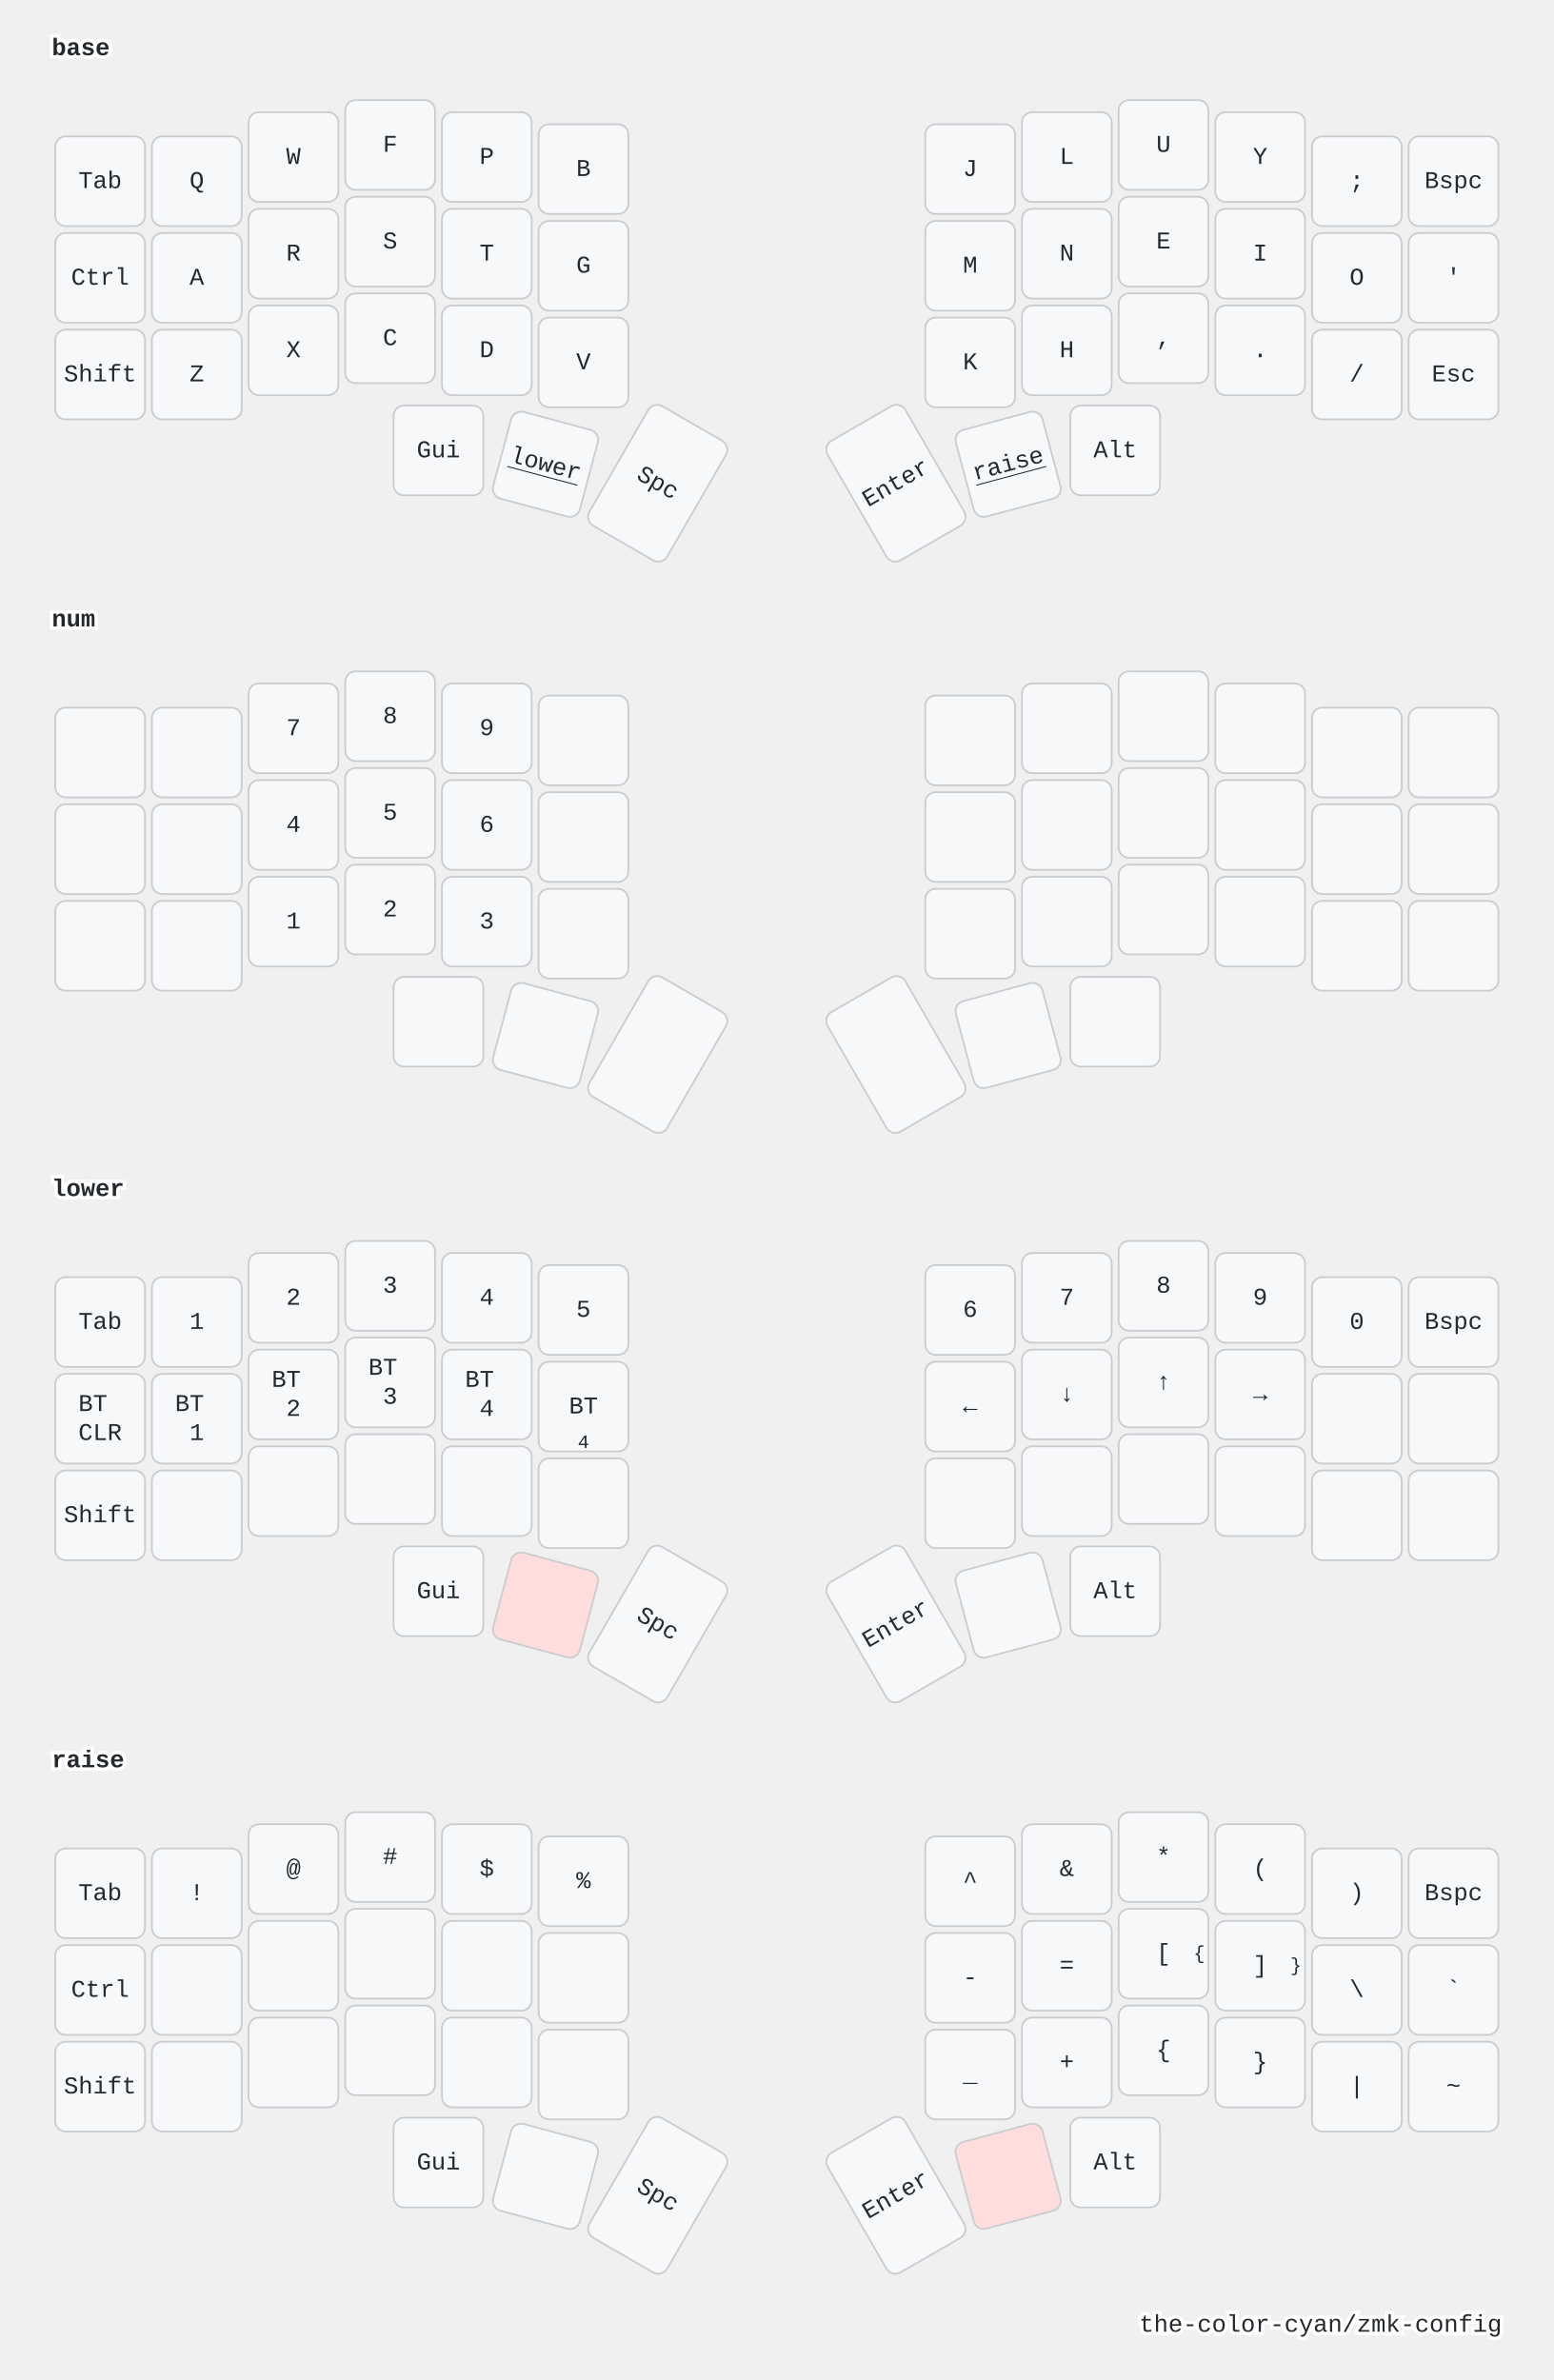
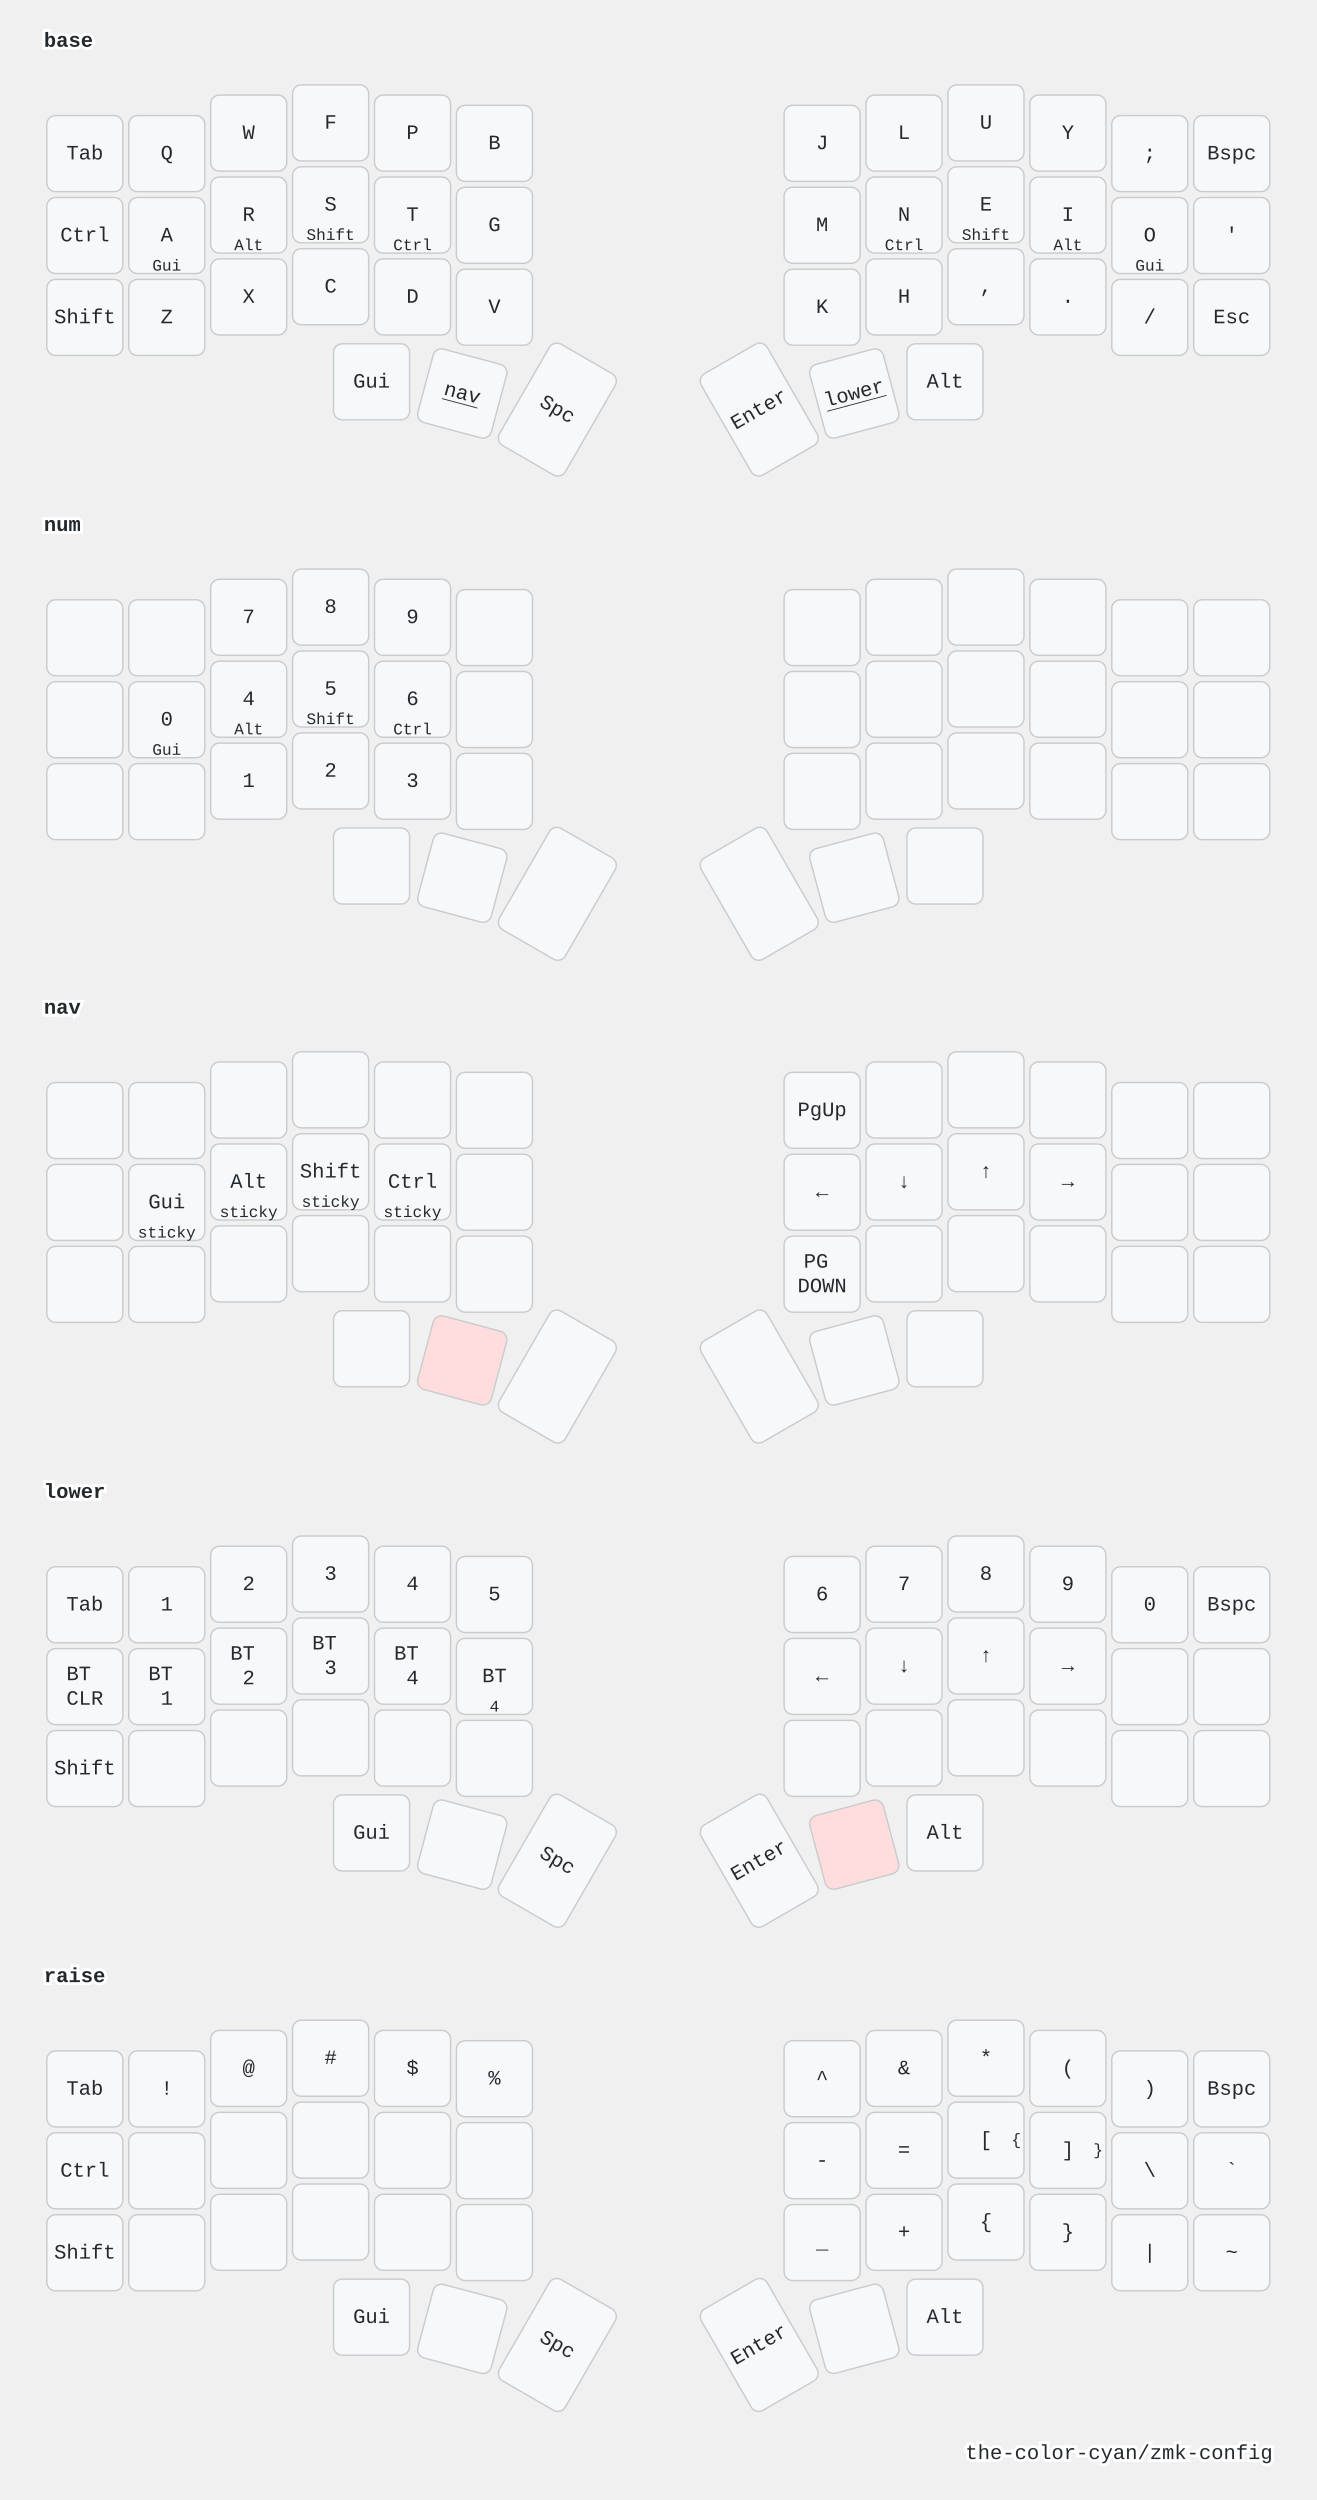
- <svg xmlns="http://www.w3.org/2000/svg" width="900" height="1379" viewBox="0 0 900 1379" class="keymap">
+ <svg xmlns="http://www.w3.org/2000/svg" width="900" height="1709" viewBox="0 0 900 1709" class="keymap">
  <style>/* inherit to force styles through use tags */
svg path {
    fill: inherit;
}

/* font and background color specifications */
svg.keymap {
    font-family: SFMono-Regular,Consolas,Liberation Mono,Menlo,monospace;
    font-size: 14px;
    font-kerning: normal;
    text-rendering: optimizeLegibility;
    fill: #24292e;
}

/* default key styling */
rect.key {
    fill: #f6f8fa;
}

rect.key, rect.combo {
    stroke: #c9cccf;
    stroke-width: 1;
}

/* default key side styling, only used is draw_key_sides is set */
rect.side {
    filter: brightness(90%);
}

/* color accent for combo boxes */
rect.combo, rect.combo-separate {
    fill: #cdf;
}

/* color accent for held keys */
rect.held, rect.combo.held {
    fill: #fdd;
}

/* color accent for ghost (optional) keys */
rect.ghost, rect.combo.ghost {
    stroke-dasharray: 4, 4;
    stroke-width: 2;
}

text {
    text-anchor: middle;
    dominant-baseline: middle;
}

/* styling for layer labels */
text.label {
    font-weight: bold;
    text-anchor: start;
    stroke: white;
    stroke-width: 4;
    paint-order: stroke;
}

/* styling for optional footer */
text.footer {
    text-anchor: end;
    dominant-baseline: auto;
    stroke: white;
    stroke-width: 4;
    paint-order: stroke;
}

/* styling for combo tap, and key non-tap label text */
text.combo, text.hold, text.shifted, text.left, text.right {
    font-size: 11px;
}

text.hold {
    text-anchor: middle;
    dominant-baseline: auto;
}

text.shifted {
    text-anchor: middle;
    dominant-baseline: hanging;
}

text.left {
    text-anchor: start;
}

text.right {
    text-anchor: end;
}

text.layer-activator {
    text-decoration: underline;
}

/* styling for hold/shifted label text in combo box */
text.combo.hold, text.combo.shifted, text.combo.left, text.combo.right {
    font-size: 8px;
}

/* lighter symbol for transparent keys */
text.trans {
    fill: #7b7e81;
}

/* styling for combo dendrons */
path.combo {
    stroke-width: 1;
    stroke: gray;
    fill: none;
}

/* Start Tabler Icons Cleanup */
/* cannot use height/width with glyphs */
.icon-tabler &gt; path {
    fill: inherit;
    stroke: inherit;
    stroke-width: 2;
}
/* hide tabler's default box */
.icon-tabler &gt; path[stroke="none"][fill="none"] {
    visibility: hidden;
}
/* End Tabler Icons Cleanup */

@media (prefers-color-scheme: dark) {
svg.keymap { fill: #d1d6db; }
rect.key { fill: #3f4750; }
rect.key, rect.combo { stroke: #60666c; }
rect.combo, rect.combo-separate { fill: #1f3d7a; }
rect.held, rect.combo.held { fill: #854747; }
text.label, text.footer { stroke: black; }
text.trans { fill: #7e8184; }
path.combo { stroke: #7f7f7f; }

}</style>
  <g transform="translate(30, 0)" class="layer-base">
    <text x="0" y="28" class="label" id="base">base</text>
    <g transform="translate(0, 56)">
      <g transform="translate(28, 49)" class="key keypos-0">
        <rect rx="6" ry="6" x="-26" y="-26" width="52" height="52" class="key" />
        <text x="0" y="0" class="key tap">Tab</text>
      </g>
      <g transform="translate(84, 49)" class="key keypos-1">
        <rect rx="6" ry="6" x="-26" y="-26" width="52" height="52" class="key" />
        <text x="0" y="0" class="key tap">Q</text>
      </g>
      <g transform="translate(140, 35)" class="key keypos-2">
        <rect rx="6" ry="6" x="-26" y="-26" width="52" height="52" class="key" />
        <text x="0" y="0" class="key tap">W</text>
      </g>
      <g transform="translate(196, 28)" class="key keypos-3">
        <rect rx="6" ry="6" x="-26" y="-26" width="52" height="52" class="key" />
        <text x="0" y="0" class="key tap">F</text>
      </g>
      <g transform="translate(252, 35)" class="key keypos-4">
        <rect rx="6" ry="6" x="-26" y="-26" width="52" height="52" class="key" />
        <text x="0" y="0" class="key tap">P</text>
      </g>
      <g transform="translate(308, 42)" class="key keypos-5">
        <rect rx="6" ry="6" x="-26" y="-26" width="52" height="52" class="key" />
        <text x="0" y="0" class="key tap">B</text>
      </g>
      <g transform="translate(532, 42)" class="key keypos-6">
        <rect rx="6" ry="6" x="-26" y="-26" width="52" height="52" class="key" />
        <text x="0" y="0" class="key tap">J</text>
      </g>
      <g transform="translate(588, 35)" class="key keypos-7">
        <rect rx="6" ry="6" x="-26" y="-26" width="52" height="52" class="key" />
        <text x="0" y="0" class="key tap">L</text>
      </g>
      <g transform="translate(644, 28)" class="key keypos-8">
        <rect rx="6" ry="6" x="-26" y="-26" width="52" height="52" class="key" />
        <text x="0" y="0" class="key tap">U</text>
      </g>
      <g transform="translate(700, 35)" class="key keypos-9">
        <rect rx="6" ry="6" x="-26" y="-26" width="52" height="52" class="key" />
        <text x="0" y="0" class="key tap">Y</text>
      </g>
      <g transform="translate(756, 49)" class="key keypos-10">
        <rect rx="6" ry="6" x="-26" y="-26" width="52" height="52" class="key" />
        <text x="0" y="0" class="key tap">;</text>
      </g>
      <g transform="translate(812, 49)" class="key keypos-11">
        <rect rx="6" ry="6" x="-26" y="-26" width="52" height="52" class="key" />
        <text x="0" y="0" class="key tap">Bspc</text>
      </g>
      <g transform="translate(28, 105)" class="key keypos-12">
        <rect rx="6" ry="6" x="-26" y="-26" width="52" height="52" class="key" />
        <text x="0" y="0" class="key tap">Ctrl</text>
      </g>
      <g transform="translate(84, 105)" class="key keypos-13">
        <rect rx="6" ry="6" x="-26" y="-26" width="52" height="52" class="key" />
        <text x="0" y="0" class="key tap">A</text>
+         <text x="0" y="24" class="key hold">Gui</text>
      </g>
      <g transform="translate(140, 91)" class="key keypos-14">
        <rect rx="6" ry="6" x="-26" y="-26" width="52" height="52" class="key" />
        <text x="0" y="0" class="key tap">R</text>
+         <text x="0" y="24" class="key hold">Alt</text>
      </g>
      <g transform="translate(196, 84)" class="key keypos-15">
        <rect rx="6" ry="6" x="-26" y="-26" width="52" height="52" class="key" />
        <text x="0" y="0" class="key tap">S</text>
+         <text x="0" y="24" class="key hold">Shift</text>
      </g>
      <g transform="translate(252, 91)" class="key keypos-16">
        <rect rx="6" ry="6" x="-26" y="-26" width="52" height="52" class="key" />
        <text x="0" y="0" class="key tap">T</text>
+         <text x="0" y="24" class="key hold">Ctrl</text>
      </g>
      <g transform="translate(308, 98)" class="key keypos-17">
        <rect rx="6" ry="6" x="-26" y="-26" width="52" height="52" class="key" />
        <text x="0" y="0" class="key tap">G</text>
      </g>
      <g transform="translate(532, 98)" class="key keypos-18">
        <rect rx="6" ry="6" x="-26" y="-26" width="52" height="52" class="key" />
        <text x="0" y="0" class="key tap">M</text>
      </g>
      <g transform="translate(588, 91)" class="key keypos-19">
        <rect rx="6" ry="6" x="-26" y="-26" width="52" height="52" class="key" />
        <text x="0" y="0" class="key tap">N</text>
+         <text x="0" y="24" class="key hold">Ctrl</text>
      </g>
      <g transform="translate(644, 84)" class="key keypos-20">
        <rect rx="6" ry="6" x="-26" y="-26" width="52" height="52" class="key" />
        <text x="0" y="0" class="key tap">E</text>
+         <text x="0" y="24" class="key hold">Shift</text>
      </g>
      <g transform="translate(700, 91)" class="key keypos-21">
        <rect rx="6" ry="6" x="-26" y="-26" width="52" height="52" class="key" />
        <text x="0" y="0" class="key tap">I</text>
+         <text x="0" y="24" class="key hold">Alt</text>
      </g>
      <g transform="translate(756, 105)" class="key keypos-22">
        <rect rx="6" ry="6" x="-26" y="-26" width="52" height="52" class="key" />
        <text x="0" y="0" class="key tap">O</text>
+         <text x="0" y="24" class="key hold">Gui</text>
      </g>
      <g transform="translate(812, 105)" class="key keypos-23">
        <rect rx="6" ry="6" x="-26" y="-26" width="52" height="52" class="key" />
        <text x="0" y="0" class="key tap">'</text>
      </g>
      <g transform="translate(28, 161)" class="key keypos-24">
        <rect rx="6" ry="6" x="-26" y="-26" width="52" height="52" class="key" />
        <text x="0" y="0" class="key tap">Shift</text>
      </g>
      <g transform="translate(84, 161)" class="key keypos-25">
        <rect rx="6" ry="6" x="-26" y="-26" width="52" height="52" class="key" />
        <text x="0" y="0" class="key tap">Z</text>
      </g>
      <g transform="translate(140, 147)" class="key keypos-26">
        <rect rx="6" ry="6" x="-26" y="-26" width="52" height="52" class="key" />
        <text x="0" y="0" class="key tap">X</text>
      </g>
      <g transform="translate(196, 140)" class="key keypos-27">
        <rect rx="6" ry="6" x="-26" y="-26" width="52" height="52" class="key" />
        <text x="0" y="0" class="key tap">C</text>
      </g>
      <g transform="translate(252, 147)" class="key keypos-28">
        <rect rx="6" ry="6" x="-26" y="-26" width="52" height="52" class="key" />
        <text x="0" y="0" class="key tap">D</text>
      </g>
      <g transform="translate(308, 154)" class="key keypos-29">
        <rect rx="6" ry="6" x="-26" y="-26" width="52" height="52" class="key" />
        <text x="0" y="0" class="key tap">V</text>
      </g>
      <g transform="translate(532, 154)" class="key keypos-30">
        <rect rx="6" ry="6" x="-26" y="-26" width="52" height="52" class="key" />
        <text x="0" y="0" class="key tap">K</text>
      </g>
      <g transform="translate(588, 147)" class="key keypos-31">
        <rect rx="6" ry="6" x="-26" y="-26" width="52" height="52" class="key" />
        <text x="0" y="0" class="key tap">H</text>
      </g>
      <g transform="translate(644, 140)" class="key keypos-32">
        <rect rx="6" ry="6" x="-26" y="-26" width="52" height="52" class="key" />
        <text x="0" y="0" class="key tap">,</text>
      </g>
      <g transform="translate(700, 147)" class="key keypos-33">
        <rect rx="6" ry="6" x="-26" y="-26" width="52" height="52" class="key" />
        <text x="0" y="0" class="key tap">.</text>
      </g>
      <g transform="translate(756, 161)" class="key keypos-34">
        <rect rx="6" ry="6" x="-26" y="-26" width="52" height="52" class="key" />
        <text x="0" y="0" class="key tap">/</text>
      </g>
      <g transform="translate(812, 161)" class="key keypos-35">
        <rect rx="6" ry="6" x="-26" y="-26" width="52" height="52" class="key" />
        <text x="0" y="0" class="key tap">Esc</text>
      </g>
      <g transform="translate(224, 205)" class="key keypos-36">
        <rect rx="6" ry="6" x="-26" y="-26" width="52" height="52" class="key" />
        <text x="0" y="0" class="key tap">Gui</text>
      </g>
      <g transform="translate(286, 213) rotate(15.0)" class="key keypos-37">
        <rect rx="6" ry="6" x="-26" y="-26" width="52" height="52" class="key" />
-         <a href="#lower">
-           <text x="0" y="0" class="key tap layer-activator">lower</text>
+         <a href="#nav">
+           <text x="0" y="0" class="key tap layer-activator">nav</text>
        </a>
      </g>
      <g transform="translate(351, 224) rotate(30.0)" class="key keypos-38">
        <rect rx="6" ry="6" x="-26" y="-40" width="52" height="80" class="key" />
        <text x="0" y="0" class="key tap">Spc</text>
      </g>
      <g transform="translate(489, 224) rotate(-30.0)" class="key keypos-39">
        <rect rx="6" ry="6" x="-26" y="-40" width="52" height="80" class="key" />
        <text x="0" y="0" class="key tap">Enter</text>
      </g>
      <g transform="translate(554, 213) rotate(-15.0)" class="key keypos-40">
        <rect rx="6" ry="6" x="-26" y="-26" width="52" height="52" class="key" />
-         <a href="#raise">
-           <text x="0" y="0" class="key tap layer-activator">raise</text>
+         <a href="#lower">
+           <text x="0" y="0" class="key tap layer-activator">lower</text>
        </a>
      </g>
      <g transform="translate(616, 205)" class="key keypos-41">
        <rect rx="6" ry="6" x="-26" y="-26" width="52" height="52" class="key" />
        <text x="0" y="0" class="key tap">Alt</text>
      </g>
    </g>
  </g>
  <g transform="translate(30, 331)" class="layer-num">
    <text x="0" y="28" class="label" id="num">num</text>
    <g transform="translate(0, 56)">
-       <g transform="translate(28, 49)" class="key keypos-0">
-         <rect rx="6" ry="6" x="-26" y="-26" width="52" height="52" class="key" />
-       </g>
-       <g transform="translate(84, 49)" class="key keypos-1">
-         <rect rx="6" ry="6" x="-26" y="-26" width="52" height="52" class="key" />
+       <g transform="translate(28, 49)" class="key trans keypos-0">
+         <rect rx="6" ry="6" x="-26" y="-26" width="52" height="52" class="key trans" />
+       </g>
+       <g transform="translate(84, 49)" class="key trans keypos-1">
+         <rect rx="6" ry="6" x="-26" y="-26" width="52" height="52" class="key trans" />
      </g>
      <g transform="translate(140, 35)" class="key keypos-2">
        <rect rx="6" ry="6" x="-26" y="-26" width="52" height="52" class="key" />
        <text x="0" y="0" class="key tap">7</text>
      </g>
      <g transform="translate(196, 28)" class="key keypos-3">
        <rect rx="6" ry="6" x="-26" y="-26" width="52" height="52" class="key" />
        <text x="0" y="0" class="key tap">8</text>
      </g>
      <g transform="translate(252, 35)" class="key keypos-4">
        <rect rx="6" ry="6" x="-26" y="-26" width="52" height="52" class="key" />
        <text x="0" y="0" class="key tap">9</text>
      </g>
-       <g transform="translate(308, 42)" class="key keypos-5">
-         <rect rx="6" ry="6" x="-26" y="-26" width="52" height="52" class="key" />
-       </g>
-       <g transform="translate(532, 42)" class="key keypos-6">
-         <rect rx="6" ry="6" x="-26" y="-26" width="52" height="52" class="key" />
-       </g>
-       <g transform="translate(588, 35)" class="key keypos-7">
-         <rect rx="6" ry="6" x="-26" y="-26" width="52" height="52" class="key" />
-       </g>
-       <g transform="translate(644, 28)" class="key keypos-8">
-         <rect rx="6" ry="6" x="-26" y="-26" width="52" height="52" class="key" />
-       </g>
-       <g transform="translate(700, 35)" class="key keypos-9">
-         <rect rx="6" ry="6" x="-26" y="-26" width="52" height="52" class="key" />
-       </g>
-       <g transform="translate(756, 49)" class="key keypos-10">
-         <rect rx="6" ry="6" x="-26" y="-26" width="52" height="52" class="key" />
-       </g>
-       <g transform="translate(812, 49)" class="key keypos-11">
-         <rect rx="6" ry="6" x="-26" y="-26" width="52" height="52" class="key" />
-       </g>
-       <g transform="translate(28, 105)" class="key keypos-12">
-         <rect rx="6" ry="6" x="-26" y="-26" width="52" height="52" class="key" />
+       <g transform="translate(308, 42)" class="key trans keypos-5">
+         <rect rx="6" ry="6" x="-26" y="-26" width="52" height="52" class="key trans" />
+       </g>
+       <g transform="translate(532, 42)" class="key trans keypos-6">
+         <rect rx="6" ry="6" x="-26" y="-26" width="52" height="52" class="key trans" />
+       </g>
+       <g transform="translate(588, 35)" class="key trans keypos-7">
+         <rect rx="6" ry="6" x="-26" y="-26" width="52" height="52" class="key trans" />
+       </g>
+       <g transform="translate(644, 28)" class="key trans keypos-8">
+         <rect rx="6" ry="6" x="-26" y="-26" width="52" height="52" class="key trans" />
+       </g>
+       <g transform="translate(700, 35)" class="key trans keypos-9">
+         <rect rx="6" ry="6" x="-26" y="-26" width="52" height="52" class="key trans" />
+       </g>
+       <g transform="translate(756, 49)" class="key trans keypos-10">
+         <rect rx="6" ry="6" x="-26" y="-26" width="52" height="52" class="key trans" />
+       </g>
+       <g transform="translate(812, 49)" class="key trans keypos-11">
+         <rect rx="6" ry="6" x="-26" y="-26" width="52" height="52" class="key trans" />
+       </g>
+       <g transform="translate(28, 105)" class="key trans keypos-12">
+         <rect rx="6" ry="6" x="-26" y="-26" width="52" height="52" class="key trans" />
      </g>
      <g transform="translate(84, 105)" class="key keypos-13">
        <rect rx="6" ry="6" x="-26" y="-26" width="52" height="52" class="key" />
+         <text x="0" y="0" class="key tap">0</text>
+         <text x="0" y="24" class="key hold">Gui</text>
      </g>
      <g transform="translate(140, 91)" class="key keypos-14">
        <rect rx="6" ry="6" x="-26" y="-26" width="52" height="52" class="key" />
        <text x="0" y="0" class="key tap">4</text>
+         <text x="0" y="24" class="key hold">Alt</text>
      </g>
      <g transform="translate(196, 84)" class="key keypos-15">
        <rect rx="6" ry="6" x="-26" y="-26" width="52" height="52" class="key" />
        <text x="0" y="0" class="key tap">5</text>
+         <text x="0" y="24" class="key hold">Shift</text>
      </g>
      <g transform="translate(252, 91)" class="key keypos-16">
        <rect rx="6" ry="6" x="-26" y="-26" width="52" height="52" class="key" />
        <text x="0" y="0" class="key tap">6</text>
-       </g>
-       <g transform="translate(308, 98)" class="key keypos-17">
-         <rect rx="6" ry="6" x="-26" y="-26" width="52" height="52" class="key" />
-       </g>
-       <g transform="translate(532, 98)" class="key keypos-18">
-         <rect rx="6" ry="6" x="-26" y="-26" width="52" height="52" class="key" />
-       </g>
-       <g transform="translate(588, 91)" class="key keypos-19">
-         <rect rx="6" ry="6" x="-26" y="-26" width="52" height="52" class="key" />
-       </g>
-       <g transform="translate(644, 84)" class="key keypos-20">
-         <rect rx="6" ry="6" x="-26" y="-26" width="52" height="52" class="key" />
-       </g>
-       <g transform="translate(700, 91)" class="key keypos-21">
-         <rect rx="6" ry="6" x="-26" y="-26" width="52" height="52" class="key" />
-       </g>
-       <g transform="translate(756, 105)" class="key keypos-22">
-         <rect rx="6" ry="6" x="-26" y="-26" width="52" height="52" class="key" />
-       </g>
-       <g transform="translate(812, 105)" class="key keypos-23">
-         <rect rx="6" ry="6" x="-26" y="-26" width="52" height="52" class="key" />
-       </g>
-       <g transform="translate(28, 161)" class="key keypos-24">
-         <rect rx="6" ry="6" x="-26" y="-26" width="52" height="52" class="key" />
-       </g>
-       <g transform="translate(84, 161)" class="key keypos-25">
-         <rect rx="6" ry="6" x="-26" y="-26" width="52" height="52" class="key" />
+         <text x="0" y="24" class="key hold">Ctrl</text>
+       </g>
+       <g transform="translate(308, 98)" class="key trans keypos-17">
+         <rect rx="6" ry="6" x="-26" y="-26" width="52" height="52" class="key trans" />
+       </g>
+       <g transform="translate(532, 98)" class="key trans keypos-18">
+         <rect rx="6" ry="6" x="-26" y="-26" width="52" height="52" class="key trans" />
+       </g>
+       <g transform="translate(588, 91)" class="key trans keypos-19">
+         <rect rx="6" ry="6" x="-26" y="-26" width="52" height="52" class="key trans" />
+       </g>
+       <g transform="translate(644, 84)" class="key trans keypos-20">
+         <rect rx="6" ry="6" x="-26" y="-26" width="52" height="52" class="key trans" />
+       </g>
+       <g transform="translate(700, 91)" class="key trans keypos-21">
+         <rect rx="6" ry="6" x="-26" y="-26" width="52" height="52" class="key trans" />
+       </g>
+       <g transform="translate(756, 105)" class="key trans keypos-22">
+         <rect rx="6" ry="6" x="-26" y="-26" width="52" height="52" class="key trans" />
+       </g>
+       <g transform="translate(812, 105)" class="key trans keypos-23">
+         <rect rx="6" ry="6" x="-26" y="-26" width="52" height="52" class="key trans" />
+       </g>
+       <g transform="translate(28, 161)" class="key trans keypos-24">
+         <rect rx="6" ry="6" x="-26" y="-26" width="52" height="52" class="key trans" />
+       </g>
+       <g transform="translate(84, 161)" class="key trans keypos-25">
+         <rect rx="6" ry="6" x="-26" y="-26" width="52" height="52" class="key trans" />
      </g>
      <g transform="translate(140, 147)" class="key keypos-26">
        <rect rx="6" ry="6" x="-26" y="-26" width="52" height="52" class="key" />
        <text x="0" y="0" class="key tap">1</text>
      </g>
      <g transform="translate(196, 140)" class="key keypos-27">
        <rect rx="6" ry="6" x="-26" y="-26" width="52" height="52" class="key" />
        <text x="0" y="0" class="key tap">2</text>
      </g>
      <g transform="translate(252, 147)" class="key keypos-28">
        <rect rx="6" ry="6" x="-26" y="-26" width="52" height="52" class="key" />
        <text x="0" y="0" class="key tap">3</text>
      </g>
-       <g transform="translate(308, 154)" class="key keypos-29">
-         <rect rx="6" ry="6" x="-26" y="-26" width="52" height="52" class="key" />
-       </g>
-       <g transform="translate(532, 154)" class="key keypos-30">
-         <rect rx="6" ry="6" x="-26" y="-26" width="52" height="52" class="key" />
-       </g>
-       <g transform="translate(588, 147)" class="key keypos-31">
-         <rect rx="6" ry="6" x="-26" y="-26" width="52" height="52" class="key" />
-       </g>
-       <g transform="translate(644, 140)" class="key keypos-32">
-         <rect rx="6" ry="6" x="-26" y="-26" width="52" height="52" class="key" />
-       </g>
-       <g transform="translate(700, 147)" class="key keypos-33">
-         <rect rx="6" ry="6" x="-26" y="-26" width="52" height="52" class="key" />
-       </g>
-       <g transform="translate(756, 161)" class="key keypos-34">
-         <rect rx="6" ry="6" x="-26" y="-26" width="52" height="52" class="key" />
-       </g>
-       <g transform="translate(812, 161)" class="key keypos-35">
-         <rect rx="6" ry="6" x="-26" y="-26" width="52" height="52" class="key" />
-       </g>
-       <g transform="translate(224, 205)" class="key keypos-36">
-         <rect rx="6" ry="6" x="-26" y="-26" width="52" height="52" class="key" />
-       </g>
-       <g transform="translate(286, 213) rotate(15.0)" class="key keypos-37">
-         <rect rx="6" ry="6" x="-26" y="-26" width="52" height="52" class="key" />
-       </g>
-       <g transform="translate(351, 224) rotate(30.0)" class="key keypos-38">
-         <rect rx="6" ry="6" x="-26" y="-40" width="52" height="80" class="key" />
-       </g>
-       <g transform="translate(489, 224) rotate(-30.0)" class="key keypos-39">
-         <rect rx="6" ry="6" x="-26" y="-40" width="52" height="80" class="key" />
-       </g>
-       <g transform="translate(554, 213) rotate(-15.0)" class="key keypos-40">
-         <rect rx="6" ry="6" x="-26" y="-26" width="52" height="52" class="key" />
-       </g>
-       <g transform="translate(616, 205)" class="key keypos-41">
-         <rect rx="6" ry="6" x="-26" y="-26" width="52" height="52" class="key" />
+       <g transform="translate(308, 154)" class="key trans keypos-29">
+         <rect rx="6" ry="6" x="-26" y="-26" width="52" height="52" class="key trans" />
+       </g>
+       <g transform="translate(532, 154)" class="key trans keypos-30">
+         <rect rx="6" ry="6" x="-26" y="-26" width="52" height="52" class="key trans" />
+       </g>
+       <g transform="translate(588, 147)" class="key trans keypos-31">
+         <rect rx="6" ry="6" x="-26" y="-26" width="52" height="52" class="key trans" />
+       </g>
+       <g transform="translate(644, 140)" class="key trans keypos-32">
+         <rect rx="6" ry="6" x="-26" y="-26" width="52" height="52" class="key trans" />
+       </g>
+       <g transform="translate(700, 147)" class="key trans keypos-33">
+         <rect rx="6" ry="6" x="-26" y="-26" width="52" height="52" class="key trans" />
+       </g>
+       <g transform="translate(756, 161)" class="key trans keypos-34">
+         <rect rx="6" ry="6" x="-26" y="-26" width="52" height="52" class="key trans" />
+       </g>
+       <g transform="translate(812, 161)" class="key trans keypos-35">
+         <rect rx="6" ry="6" x="-26" y="-26" width="52" height="52" class="key trans" />
+       </g>
+       <g transform="translate(224, 205)" class="key trans keypos-36">
+         <rect rx="6" ry="6" x="-26" y="-26" width="52" height="52" class="key trans" />
+       </g>
+       <g transform="translate(286, 213) rotate(15.0)" class="key trans keypos-37">
+         <rect rx="6" ry="6" x="-26" y="-26" width="52" height="52" class="key trans" />
+       </g>
+       <g transform="translate(351, 224) rotate(30.0)" class="key trans keypos-38">
+         <rect rx="6" ry="6" x="-26" y="-40" width="52" height="80" class="key trans" />
+       </g>
+       <g transform="translate(489, 224) rotate(-30.0)" class="key trans keypos-39">
+         <rect rx="6" ry="6" x="-26" y="-40" width="52" height="80" class="key trans" />
+       </g>
+       <g transform="translate(554, 213) rotate(-15.0)" class="key trans keypos-40">
+         <rect rx="6" ry="6" x="-26" y="-26" width="52" height="52" class="key trans" />
+       </g>
+       <g transform="translate(616, 205)" class="key trans keypos-41">
+         <rect rx="6" ry="6" x="-26" y="-26" width="52" height="52" class="key trans" />
      </g>
    </g>
  </g>
-   <g transform="translate(30, 661)" class="layer-lower">
+   <g transform="translate(30, 661)" class="layer-nav">
+     <text x="0" y="28" class="label" id="nav">nav</text>
+     <g transform="translate(0, 56)">
+       <g transform="translate(28, 49)" class="key trans keypos-0">
+         <rect rx="6" ry="6" x="-26" y="-26" width="52" height="52" class="key trans" />
+       </g>
+       <g transform="translate(84, 49)" class="key trans keypos-1">
+         <rect rx="6" ry="6" x="-26" y="-26" width="52" height="52" class="key trans" />
+       </g>
+       <g transform="translate(140, 35)" class="key trans keypos-2">
+         <rect rx="6" ry="6" x="-26" y="-26" width="52" height="52" class="key trans" />
+       </g>
+       <g transform="translate(196, 28)" class="key trans keypos-3">
+         <rect rx="6" ry="6" x="-26" y="-26" width="52" height="52" class="key trans" />
+       </g>
+       <g transform="translate(252, 35)" class="key trans keypos-4">
+         <rect rx="6" ry="6" x="-26" y="-26" width="52" height="52" class="key trans" />
+       </g>
+       <g transform="translate(308, 42)" class="key trans keypos-5">
+         <rect rx="6" ry="6" x="-26" y="-26" width="52" height="52" class="key trans" />
+       </g>
+       <g transform="translate(532, 42)" class="key keypos-6">
+         <rect rx="6" ry="6" x="-26" y="-26" width="52" height="52" class="key" />
+         <text x="0" y="0" class="key tap">PgUp</text>
+       </g>
+       <g transform="translate(588, 35)" class="key trans keypos-7">
+         <rect rx="6" ry="6" x="-26" y="-26" width="52" height="52" class="key trans" />
+       </g>
+       <g transform="translate(644, 28)" class="key trans keypos-8">
+         <rect rx="6" ry="6" x="-26" y="-26" width="52" height="52" class="key trans" />
+       </g>
+       <g transform="translate(700, 35)" class="key trans keypos-9">
+         <rect rx="6" ry="6" x="-26" y="-26" width="52" height="52" class="key trans" />
+       </g>
+       <g transform="translate(756, 49)" class="key trans keypos-10">
+         <rect rx="6" ry="6" x="-26" y="-26" width="52" height="52" class="key trans" />
+       </g>
+       <g transform="translate(812, 49)" class="key trans keypos-11">
+         <rect rx="6" ry="6" x="-26" y="-26" width="52" height="52" class="key trans" />
+       </g>
+       <g transform="translate(28, 105)" class="key trans keypos-12">
+         <rect rx="6" ry="6" x="-26" y="-26" width="52" height="52" class="key trans" />
+       </g>
+       <g transform="translate(84, 105)" class="key keypos-13">
+         <rect rx="6" ry="6" x="-26" y="-26" width="52" height="52" class="key" />
+         <text x="0" y="0" class="key tap">Gui</text>
+         <text x="0" y="24" class="key hold">sticky</text>
+       </g>
+       <g transform="translate(140, 91)" class="key keypos-14">
+         <rect rx="6" ry="6" x="-26" y="-26" width="52" height="52" class="key" />
+         <text x="0" y="0" class="key tap">Alt</text>
+         <text x="0" y="24" class="key hold">sticky</text>
+       </g>
+       <g transform="translate(196, 84)" class="key keypos-15">
+         <rect rx="6" ry="6" x="-26" y="-26" width="52" height="52" class="key" />
+         <text x="0" y="0" class="key tap">Shift</text>
+         <text x="0" y="24" class="key hold">sticky</text>
+       </g>
+       <g transform="translate(252, 91)" class="key keypos-16">
+         <rect rx="6" ry="6" x="-26" y="-26" width="52" height="52" class="key" />
+         <text x="0" y="0" class="key tap">Ctrl</text>
+         <text x="0" y="24" class="key hold">sticky</text>
+       </g>
+       <g transform="translate(308, 98)" class="key trans keypos-17">
+         <rect rx="6" ry="6" x="-26" y="-26" width="52" height="52" class="key trans" />
+       </g>
+       <g transform="translate(532, 98)" class="key keypos-18">
+         <rect rx="6" ry="6" x="-26" y="-26" width="52" height="52" class="key" />
+         <text x="0" y="0" class="key tap">←</text>
+       </g>
+       <g transform="translate(588, 91)" class="key keypos-19">
+         <rect rx="6" ry="6" x="-26" y="-26" width="52" height="52" class="key" />
+         <text x="0" y="0" class="key tap">↓</text>
+       </g>
+       <g transform="translate(644, 84)" class="key keypos-20">
+         <rect rx="6" ry="6" x="-26" y="-26" width="52" height="52" class="key" />
+         <text x="0" y="0" class="key tap">↑</text>
+       </g>
+       <g transform="translate(700, 91)" class="key keypos-21">
+         <rect rx="6" ry="6" x="-26" y="-26" width="52" height="52" class="key" />
+         <text x="0" y="0" class="key tap">→</text>
+       </g>
+       <g transform="translate(756, 105)" class="key trans keypos-22">
+         <rect rx="6" ry="6" x="-26" y="-26" width="52" height="52" class="key trans" />
+       </g>
+       <g transform="translate(812, 105)" class="key trans keypos-23">
+         <rect rx="6" ry="6" x="-26" y="-26" width="52" height="52" class="key trans" />
+       </g>
+       <g transform="translate(28, 161)" class="key trans keypos-24">
+         <rect rx="6" ry="6" x="-26" y="-26" width="52" height="52" class="key trans" />
+       </g>
+       <g transform="translate(84, 161)" class="key trans keypos-25">
+         <rect rx="6" ry="6" x="-26" y="-26" width="52" height="52" class="key trans" />
+       </g>
+       <g transform="translate(140, 147)" class="key trans keypos-26">
+         <rect rx="6" ry="6" x="-26" y="-26" width="52" height="52" class="key trans" />
+       </g>
+       <g transform="translate(196, 140)" class="key trans keypos-27">
+         <rect rx="6" ry="6" x="-26" y="-26" width="52" height="52" class="key trans" />
+       </g>
+       <g transform="translate(252, 147)" class="key trans keypos-28">
+         <rect rx="6" ry="6" x="-26" y="-26" width="52" height="52" class="key trans" />
+       </g>
+       <g transform="translate(308, 154)" class="key trans keypos-29">
+         <rect rx="6" ry="6" x="-26" y="-26" width="52" height="52" class="key trans" />
+       </g>
+       <g transform="translate(532, 154)" class="key keypos-30">
+         <rect rx="6" ry="6" x="-26" y="-26" width="52" height="52" class="key" />
+         <text x="0" y="0" class="key tap">
+           <tspan x="0" dy="-0.6em">PG</tspan>
+           <tspan x="0" dy="1.2em">DOWN</tspan>
+         </text>
+       </g>
+       <g transform="translate(588, 147)" class="key trans keypos-31">
+         <rect rx="6" ry="6" x="-26" y="-26" width="52" height="52" class="key trans" />
+       </g>
+       <g transform="translate(644, 140)" class="key trans keypos-32">
+         <rect rx="6" ry="6" x="-26" y="-26" width="52" height="52" class="key trans" />
+       </g>
+       <g transform="translate(700, 147)" class="key trans keypos-33">
+         <rect rx="6" ry="6" x="-26" y="-26" width="52" height="52" class="key trans" />
+       </g>
+       <g transform="translate(756, 161)" class="key trans keypos-34">
+         <rect rx="6" ry="6" x="-26" y="-26" width="52" height="52" class="key trans" />
+       </g>
+       <g transform="translate(812, 161)" class="key trans keypos-35">
+         <rect rx="6" ry="6" x="-26" y="-26" width="52" height="52" class="key trans" />
+       </g>
+       <g transform="translate(224, 205)" class="key trans keypos-36">
+         <rect rx="6" ry="6" x="-26" y="-26" width="52" height="52" class="key trans" />
+       </g>
+       <g transform="translate(286, 213) rotate(15.0)" class="key held keypos-37">
+         <rect rx="6" ry="6" x="-26" y="-26" width="52" height="52" class="key held" />
+       </g>
+       <g transform="translate(351, 224) rotate(30.0)" class="key trans keypos-38">
+         <rect rx="6" ry="6" x="-26" y="-40" width="52" height="80" class="key trans" />
+       </g>
+       <g transform="translate(489, 224) rotate(-30.0)" class="key trans keypos-39">
+         <rect rx="6" ry="6" x="-26" y="-40" width="52" height="80" class="key trans" />
+       </g>
+       <g transform="translate(554, 213) rotate(-15.0)" class="key trans keypos-40">
+         <rect rx="6" ry="6" x="-26" y="-26" width="52" height="52" class="key trans" />
+       </g>
+       <g transform="translate(616, 205)" class="key trans keypos-41">
+         <rect rx="6" ry="6" x="-26" y="-26" width="52" height="52" class="key trans" />
+       </g>
+     </g>
+   </g>
+   <g transform="translate(30, 992)" class="layer-lower">
    <text x="0" y="28" class="label" id="lower">lower</text>
    <g transform="translate(0, 56)">
      <g transform="translate(28, 49)" class="key keypos-0">
        <rect rx="6" ry="6" x="-26" y="-26" width="52" height="52" class="key" />
        <text x="0" y="0" class="key tap">Tab</text>
      </g>
      <g transform="translate(84, 49)" class="key keypos-1">
        <rect rx="6" ry="6" x="-26" y="-26" width="52" height="52" class="key" />
        <text x="0" y="0" class="key tap">1</text>
      </g>
      <g transform="translate(140, 35)" class="key keypos-2">
        <rect rx="6" ry="6" x="-26" y="-26" width="52" height="52" class="key" />
        <text x="0" y="0" class="key tap">2</text>
      </g>
      <g transform="translate(196, 28)" class="key keypos-3">
        <rect rx="6" ry="6" x="-26" y="-26" width="52" height="52" class="key" />
        <text x="0" y="0" class="key tap">3</text>
      </g>
      <g transform="translate(252, 35)" class="key keypos-4">
        <rect rx="6" ry="6" x="-26" y="-26" width="52" height="52" class="key" />
        <text x="0" y="0" class="key tap">4</text>
      </g>
      <g transform="translate(308, 42)" class="key keypos-5">
        <rect rx="6" ry="6" x="-26" y="-26" width="52" height="52" class="key" />
        <text x="0" y="0" class="key tap">5</text>
      </g>
      <g transform="translate(532, 42)" class="key keypos-6">
        <rect rx="6" ry="6" x="-26" y="-26" width="52" height="52" class="key" />
        <text x="0" y="0" class="key tap">6</text>
      </g>
      <g transform="translate(588, 35)" class="key keypos-7">
        <rect rx="6" ry="6" x="-26" y="-26" width="52" height="52" class="key" />
        <text x="0" y="0" class="key tap">7</text>
      </g>
      <g transform="translate(644, 28)" class="key keypos-8">
        <rect rx="6" ry="6" x="-26" y="-26" width="52" height="52" class="key" />
        <text x="0" y="0" class="key tap">8</text>
      </g>
      <g transform="translate(700, 35)" class="key keypos-9">
        <rect rx="6" ry="6" x="-26" y="-26" width="52" height="52" class="key" />
        <text x="0" y="0" class="key tap">9</text>
      </g>
      <g transform="translate(756, 49)" class="key keypos-10">
        <rect rx="6" ry="6" x="-26" y="-26" width="52" height="52" class="key" />
        <text x="0" y="0" class="key tap">0</text>
      </g>
      <g transform="translate(812, 49)" class="key keypos-11">
        <rect rx="6" ry="6" x="-26" y="-26" width="52" height="52" class="key" />
        <text x="0" y="0" class="key tap">Bspc</text>
      </g>
      <g transform="translate(28, 105)" class="key keypos-12">
        <rect rx="6" ry="6" x="-26" y="-26" width="52" height="52" class="key" />
        <text x="0" y="0" class="key tap">
          <tspan x="0" dy="-0.6em">BT</tspan>
          <tspan x="0" dy="1.2em">CLR</tspan>
        </text>
      </g>
      <g transform="translate(84, 105)" class="key keypos-13">
        <rect rx="6" ry="6" x="-26" y="-26" width="52" height="52" class="key" />
        <text x="0" y="0" class="key tap">
          <tspan x="0" dy="-0.6em">BT</tspan>
          <tspan x="0" dy="1.2em">1</tspan>
        </text>
      </g>
      <g transform="translate(140, 91)" class="key keypos-14">
        <rect rx="6" ry="6" x="-26" y="-26" width="52" height="52" class="key" />
        <text x="0" y="0" class="key tap">
          <tspan x="0" dy="-0.6em">BT</tspan>
          <tspan x="0" dy="1.2em">2</tspan>
        </text>
      </g>
      <g transform="translate(196, 84)" class="key keypos-15">
        <rect rx="6" ry="6" x="-26" y="-26" width="52" height="52" class="key" />
        <text x="0" y="0" class="key tap">
          <tspan x="0" dy="-0.6em">BT</tspan>
          <tspan x="0" dy="1.2em">3</tspan>
        </text>
      </g>
      <g transform="translate(252, 91)" class="key keypos-16">
        <rect rx="6" ry="6" x="-26" y="-26" width="52" height="52" class="key" />
        <text x="0" y="0" class="key tap">
          <tspan x="0" dy="-0.6em">BT</tspan>
          <tspan x="0" dy="1.2em">4</tspan>
        </text>
      </g>
      <g transform="translate(308, 98)" class="key keypos-17">
        <rect rx="6" ry="6" x="-26" y="-26" width="52" height="52" class="key" />
        <text x="0" y="0" class="key tap">BT</text>
        <text x="0" y="24" class="key hold">4</text>
      </g>
      <g transform="translate(532, 98)" class="key keypos-18">
        <rect rx="6" ry="6" x="-26" y="-26" width="52" height="52" class="key" />
        <text x="0" y="0" class="key tap">←</text>
      </g>
      <g transform="translate(588, 91)" class="key keypos-19">
        <rect rx="6" ry="6" x="-26" y="-26" width="52" height="52" class="key" />
        <text x="0" y="0" class="key tap">↓</text>
      </g>
      <g transform="translate(644, 84)" class="key keypos-20">
        <rect rx="6" ry="6" x="-26" y="-26" width="52" height="52" class="key" />
        <text x="0" y="0" class="key tap">↑</text>
      </g>
      <g transform="translate(700, 91)" class="key keypos-21">
        <rect rx="6" ry="6" x="-26" y="-26" width="52" height="52" class="key" />
        <text x="0" y="0" class="key tap">→</text>
      </g>
      <g transform="translate(756, 105)" class="key trans keypos-22">
        <rect rx="6" ry="6" x="-26" y="-26" width="52" height="52" class="key trans" />
      </g>
      <g transform="translate(812, 105)" class="key trans keypos-23">
        <rect rx="6" ry="6" x="-26" y="-26" width="52" height="52" class="key trans" />
      </g>
      <g transform="translate(28, 161)" class="key keypos-24">
        <rect rx="6" ry="6" x="-26" y="-26" width="52" height="52" class="key" />
        <text x="0" y="0" class="key tap">Shift</text>
      </g>
      <g transform="translate(84, 161)" class="key trans keypos-25">
        <rect rx="6" ry="6" x="-26" y="-26" width="52" height="52" class="key trans" />
      </g>
      <g transform="translate(140, 147)" class="key trans keypos-26">
        <rect rx="6" ry="6" x="-26" y="-26" width="52" height="52" class="key trans" />
      </g>
      <g transform="translate(196, 140)" class="key trans keypos-27">
        <rect rx="6" ry="6" x="-26" y="-26" width="52" height="52" class="key trans" />
      </g>
      <g transform="translate(252, 147)" class="key trans keypos-28">
        <rect rx="6" ry="6" x="-26" y="-26" width="52" height="52" class="key trans" />
      </g>
      <g transform="translate(308, 154)" class="key trans keypos-29">
        <rect rx="6" ry="6" x="-26" y="-26" width="52" height="52" class="key trans" />
      </g>
      <g transform="translate(532, 154)" class="key trans keypos-30">
        <rect rx="6" ry="6" x="-26" y="-26" width="52" height="52" class="key trans" />
      </g>
      <g transform="translate(588, 147)" class="key trans keypos-31">
        <rect rx="6" ry="6" x="-26" y="-26" width="52" height="52" class="key trans" />
      </g>
      <g transform="translate(644, 140)" class="key trans keypos-32">
        <rect rx="6" ry="6" x="-26" y="-26" width="52" height="52" class="key trans" />
      </g>
      <g transform="translate(700, 147)" class="key trans keypos-33">
        <rect rx="6" ry="6" x="-26" y="-26" width="52" height="52" class="key trans" />
      </g>
      <g transform="translate(756, 161)" class="key trans keypos-34">
        <rect rx="6" ry="6" x="-26" y="-26" width="52" height="52" class="key trans" />
      </g>
      <g transform="translate(812, 161)" class="key trans keypos-35">
        <rect rx="6" ry="6" x="-26" y="-26" width="52" height="52" class="key trans" />
      </g>
      <g transform="translate(224, 205)" class="key keypos-36">
        <rect rx="6" ry="6" x="-26" y="-26" width="52" height="52" class="key" />
        <text x="0" y="0" class="key tap">Gui</text>
      </g>
-       <g transform="translate(286, 213) rotate(15.0)" class="key held keypos-37">
-         <rect rx="6" ry="6" x="-26" y="-26" width="52" height="52" class="key held" />
+       <g transform="translate(286, 213) rotate(15.0)" class="key trans keypos-37">
+         <rect rx="6" ry="6" x="-26" y="-26" width="52" height="52" class="key trans" />
      </g>
      <g transform="translate(351, 224) rotate(30.0)" class="key keypos-38">
        <rect rx="6" ry="6" x="-26" y="-40" width="52" height="80" class="key" />
        <text x="0" y="0" class="key tap">Spc</text>
      </g>
      <g transform="translate(489, 224) rotate(-30.0)" class="key keypos-39">
        <rect rx="6" ry="6" x="-26" y="-40" width="52" height="80" class="key" />
        <text x="0" y="0" class="key tap">Enter</text>
      </g>
-       <g transform="translate(554, 213) rotate(-15.0)" class="key trans keypos-40">
-         <rect rx="6" ry="6" x="-26" y="-26" width="52" height="52" class="key trans" />
+       <g transform="translate(554, 213) rotate(-15.0)" class="key held keypos-40">
+         <rect rx="6" ry="6" x="-26" y="-26" width="52" height="52" class="key held" />
      </g>
      <g transform="translate(616, 205)" class="key keypos-41">
        <rect rx="6" ry="6" x="-26" y="-26" width="52" height="52" class="key" />
        <text x="0" y="0" class="key tap">Alt</text>
      </g>
    </g>
  </g>
-   <g transform="translate(30, 992)" class="layer-raise">
+   <g transform="translate(30, 1323)" class="layer-raise">
    <text x="0" y="28" class="label" id="raise">raise</text>
    <g transform="translate(0, 56)">
      <g transform="translate(28, 49)" class="key keypos-0">
        <rect rx="6" ry="6" x="-26" y="-26" width="52" height="52" class="key" />
        <text x="0" y="0" class="key tap">Tab</text>
      </g>
      <g transform="translate(84, 49)" class="key keypos-1">
        <rect rx="6" ry="6" x="-26" y="-26" width="52" height="52" class="key" />
        <text x="0" y="0" class="key tap">!</text>
      </g>
      <g transform="translate(140, 35)" class="key keypos-2">
        <rect rx="6" ry="6" x="-26" y="-26" width="52" height="52" class="key" />
        <text x="0" y="0" class="key tap">@</text>
      </g>
      <g transform="translate(196, 28)" class="key keypos-3">
        <rect rx="6" ry="6" x="-26" y="-26" width="52" height="52" class="key" />
        <text x="0" y="0" class="key tap">#</text>
      </g>
      <g transform="translate(252, 35)" class="key keypos-4">
        <rect rx="6" ry="6" x="-26" y="-26" width="52" height="52" class="key" />
        <text x="0" y="0" class="key tap">$</text>
      </g>
      <g transform="translate(308, 42)" class="key keypos-5">
        <rect rx="6" ry="6" x="-26" y="-26" width="52" height="52" class="key" />
        <text x="0" y="0" class="key tap">%</text>
      </g>
      <g transform="translate(532, 42)" class="key keypos-6">
        <rect rx="6" ry="6" x="-26" y="-26" width="52" height="52" class="key" />
        <text x="0" y="0" class="key tap">^</text>
      </g>
      <g transform="translate(588, 35)" class="key keypos-7">
        <rect rx="6" ry="6" x="-26" y="-26" width="52" height="52" class="key" />
        <text x="0" y="0" class="key tap">&amp;</text>
      </g>
      <g transform="translate(644, 28)" class="key keypos-8">
        <rect rx="6" ry="6" x="-26" y="-26" width="52" height="52" class="key" />
        <text x="0" y="0" class="key tap">*</text>
      </g>
      <g transform="translate(700, 35)" class="key keypos-9">
        <rect rx="6" ry="6" x="-26" y="-26" width="52" height="52" class="key" />
        <text x="0" y="0" class="key tap">(</text>
      </g>
      <g transform="translate(756, 49)" class="key keypos-10">
        <rect rx="6" ry="6" x="-26" y="-26" width="52" height="52" class="key" />
        <text x="0" y="0" class="key tap">)</text>
      </g>
      <g transform="translate(812, 49)" class="key keypos-11">
        <rect rx="6" ry="6" x="-26" y="-26" width="52" height="52" class="key" />
        <text x="0" y="0" class="key tap">Bspc</text>
      </g>
      <g transform="translate(28, 105)" class="key keypos-12">
        <rect rx="6" ry="6" x="-26" y="-26" width="52" height="52" class="key" />
        <text x="0" y="0" class="key tap">Ctrl</text>
      </g>
      <g transform="translate(84, 105)" class="key trans keypos-13">
        <rect rx="6" ry="6" x="-26" y="-26" width="52" height="52" class="key trans" />
      </g>
      <g transform="translate(140, 91)" class="key trans keypos-14">
        <rect rx="6" ry="6" x="-26" y="-26" width="52" height="52" class="key trans" />
      </g>
      <g transform="translate(196, 84)" class="key trans keypos-15">
        <rect rx="6" ry="6" x="-26" y="-26" width="52" height="52" class="key trans" />
      </g>
      <g transform="translate(252, 91)" class="key trans keypos-16">
        <rect rx="6" ry="6" x="-26" y="-26" width="52" height="52" class="key trans" />
      </g>
      <g transform="translate(308, 98)" class="key trans keypos-17">
        <rect rx="6" ry="6" x="-26" y="-26" width="52" height="52" class="key trans" />
      </g>
      <g transform="translate(532, 98)" class="key keypos-18">
        <rect rx="6" ry="6" x="-26" y="-26" width="52" height="52" class="key" />
        <text x="0" y="0" class="key tap">-</text>
      </g>
      <g transform="translate(588, 91)" class="key keypos-19">
        <rect rx="6" ry="6" x="-26" y="-26" width="52" height="52" class="key" />
        <text x="0" y="0" class="key tap">=</text>
      </g>
      <g transform="translate(644, 84)" class="key keypos-20">
        <rect rx="6" ry="6" x="-26" y="-26" width="52" height="52" class="key" />
        <text x="0" y="0" class="key tap">[</text>
        <text x="24" y="0" class="key right">{</text>
      </g>
      <g transform="translate(700, 91)" class="key keypos-21">
        <rect rx="6" ry="6" x="-26" y="-26" width="52" height="52" class="key" />
        <text x="0" y="0" class="key tap">]</text>
        <text x="24" y="0" class="key right">}</text>
      </g>
      <g transform="translate(756, 105)" class="key keypos-22">
        <rect rx="6" ry="6" x="-26" y="-26" width="52" height="52" class="key" />
        <text x="0" y="0" class="key tap">\</text>
      </g>
      <g transform="translate(812, 105)" class="key keypos-23">
        <rect rx="6" ry="6" x="-26" y="-26" width="52" height="52" class="key" />
        <text x="0" y="0" class="key tap">`</text>
      </g>
      <g transform="translate(28, 161)" class="key keypos-24">
        <rect rx="6" ry="6" x="-26" y="-26" width="52" height="52" class="key" />
        <text x="0" y="0" class="key tap">Shift</text>
      </g>
      <g transform="translate(84, 161)" class="key trans keypos-25">
        <rect rx="6" ry="6" x="-26" y="-26" width="52" height="52" class="key trans" />
      </g>
      <g transform="translate(140, 147)" class="key trans keypos-26">
        <rect rx="6" ry="6" x="-26" y="-26" width="52" height="52" class="key trans" />
      </g>
      <g transform="translate(196, 140)" class="key trans keypos-27">
        <rect rx="6" ry="6" x="-26" y="-26" width="52" height="52" class="key trans" />
      </g>
      <g transform="translate(252, 147)" class="key trans keypos-28">
        <rect rx="6" ry="6" x="-26" y="-26" width="52" height="52" class="key trans" />
      </g>
      <g transform="translate(308, 154)" class="key trans keypos-29">
        <rect rx="6" ry="6" x="-26" y="-26" width="52" height="52" class="key trans" />
      </g>
      <g transform="translate(532, 154)" class="key keypos-30">
        <rect rx="6" ry="6" x="-26" y="-26" width="52" height="52" class="key" />
        <text x="0" y="0" class="key tap">_</text>
      </g>
      <g transform="translate(588, 147)" class="key keypos-31">
        <rect rx="6" ry="6" x="-26" y="-26" width="52" height="52" class="key" />
        <text x="0" y="0" class="key tap">+</text>
      </g>
      <g transform="translate(644, 140)" class="key keypos-32">
        <rect rx="6" ry="6" x="-26" y="-26" width="52" height="52" class="key" />
        <text x="0" y="0" class="key tap">{</text>
      </g>
      <g transform="translate(700, 147)" class="key keypos-33">
        <rect rx="6" ry="6" x="-26" y="-26" width="52" height="52" class="key" />
        <text x="0" y="0" class="key tap">}</text>
      </g>
      <g transform="translate(756, 161)" class="key keypos-34">
        <rect rx="6" ry="6" x="-26" y="-26" width="52" height="52" class="key" />
        <text x="0" y="0" class="key tap">|</text>
      </g>
      <g transform="translate(812, 161)" class="key keypos-35">
        <rect rx="6" ry="6" x="-26" y="-26" width="52" height="52" class="key" />
        <text x="0" y="0" class="key tap">~</text>
      </g>
      <g transform="translate(224, 205)" class="key keypos-36">
        <rect rx="6" ry="6" x="-26" y="-26" width="52" height="52" class="key" />
        <text x="0" y="0" class="key tap">Gui</text>
      </g>
      <g transform="translate(286, 213) rotate(15.0)" class="key trans keypos-37">
        <rect rx="6" ry="6" x="-26" y="-26" width="52" height="52" class="key trans" />
      </g>
      <g transform="translate(351, 224) rotate(30.0)" class="key keypos-38">
        <rect rx="6" ry="6" x="-26" y="-40" width="52" height="80" class="key" />
        <text x="0" y="0" class="key tap">Spc</text>
      </g>
      <g transform="translate(489, 224) rotate(-30.0)" class="key keypos-39">
        <rect rx="6" ry="6" x="-26" y="-40" width="52" height="80" class="key" />
        <text x="0" y="0" class="key tap">Enter</text>
      </g>
-       <g transform="translate(554, 213) rotate(-15.0)" class="key held keypos-40">
-         <rect rx="6" ry="6" x="-26" y="-26" width="52" height="52" class="key held" />
+       <g transform="translate(554, 213) rotate(-15.0)" class="key trans keypos-40">
+         <rect rx="6" ry="6" x="-26" y="-26" width="52" height="52" class="key trans" />
      </g>
      <g transform="translate(616, 205)" class="key keypos-41">
        <rect rx="6" ry="6" x="-26" y="-26" width="52" height="52" class="key" />
        <text x="0" y="0" class="key tap">Alt</text>
      </g>
    </g>
  </g>
-   <text x="870.0" y="1351.0" class="footer">the-color-cyan/zmk-config</text>
+   <text x="870.0" y="1681.0" class="footer">the-color-cyan/zmk-config</text>
</svg>
